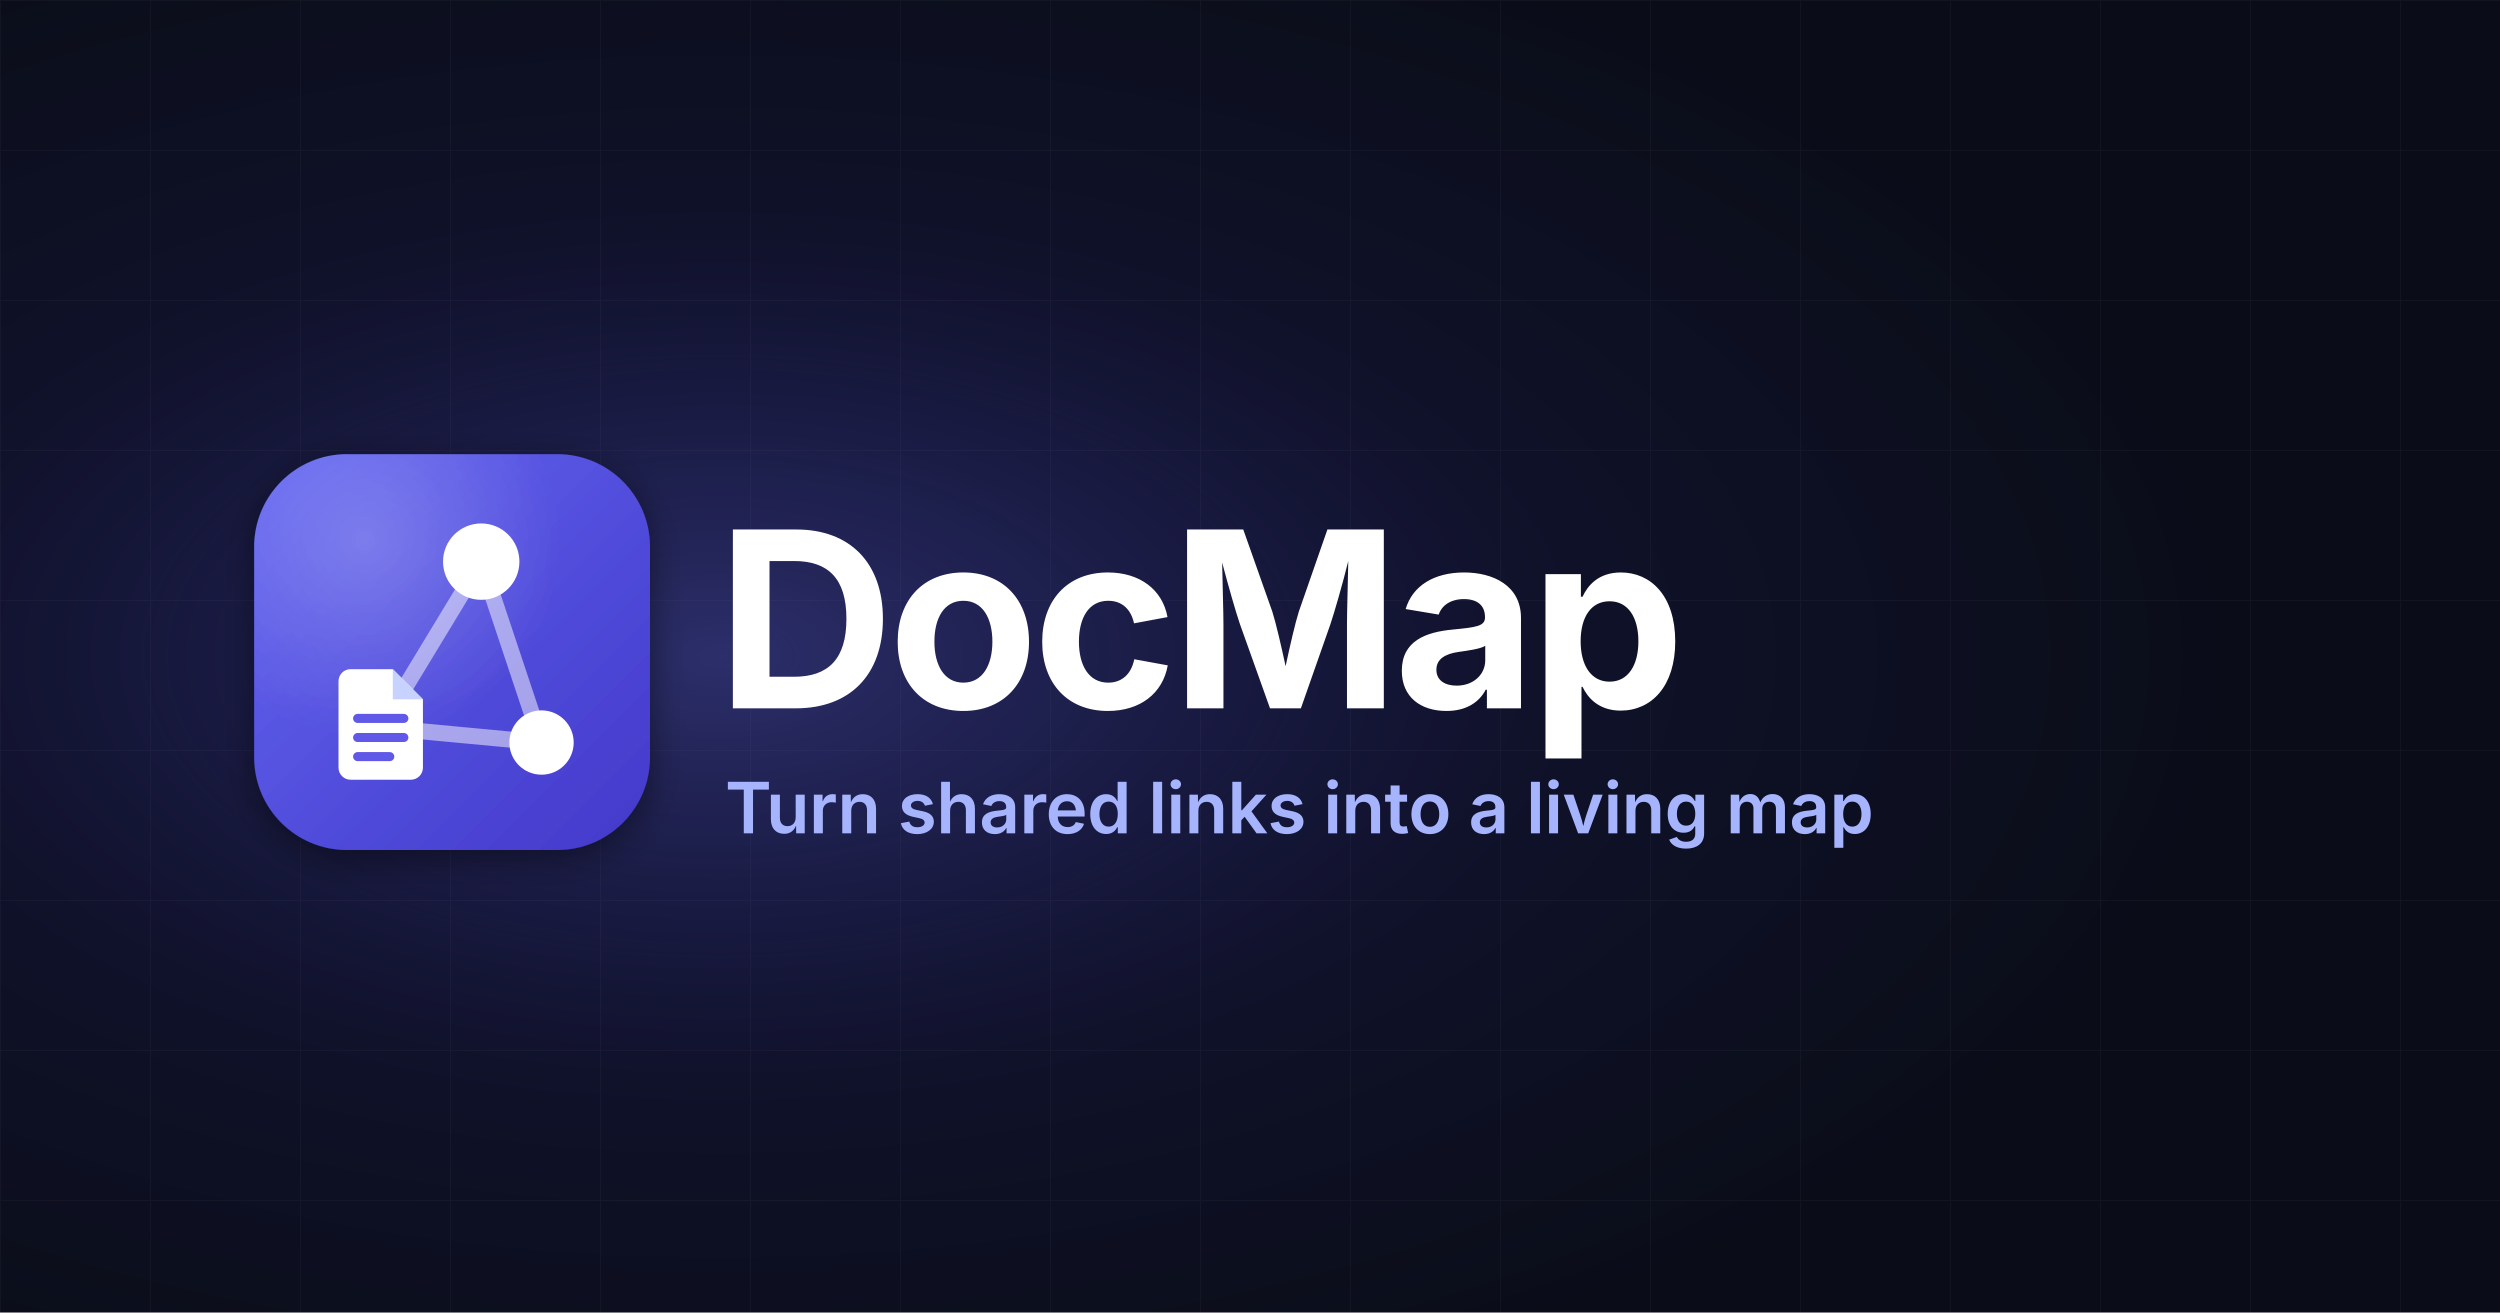
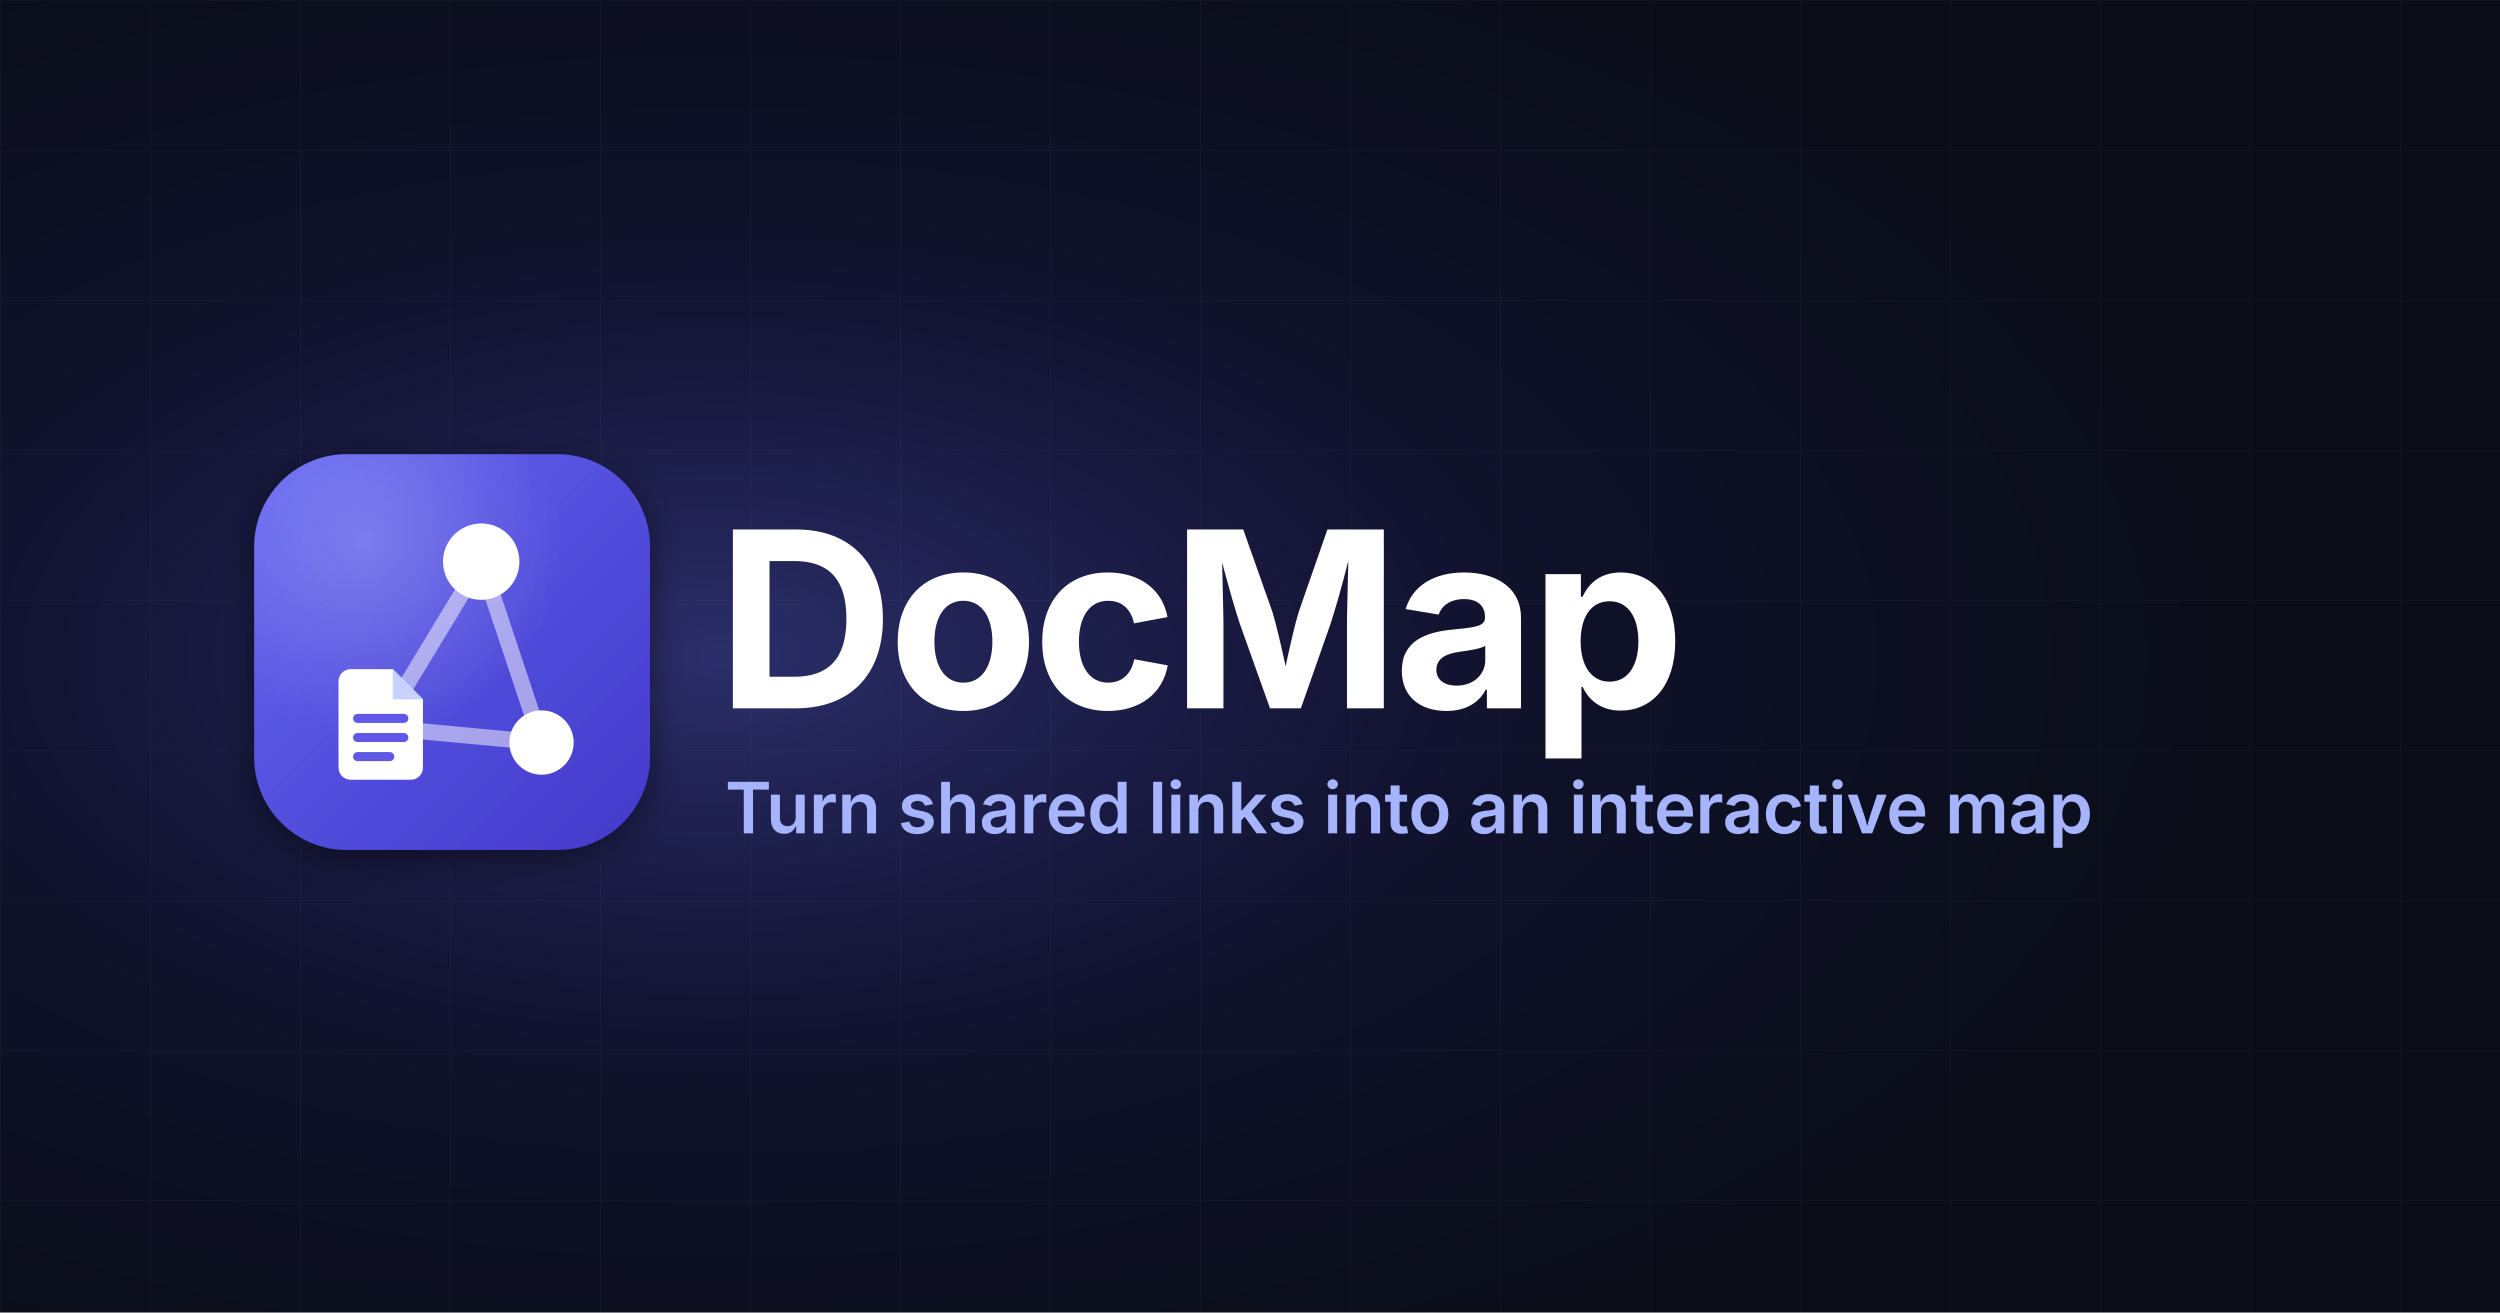
<svg xmlns="http://www.w3.org/2000/svg" width="1200" height="630" viewBox="0 0 1200 630" fill="none" role="img" aria-label="DocMap - Slack document intelligence">
  <defs>
    <radialGradient id="glow" cx="0.29" cy="0.5" r="0.6">
      <stop offset="0" stop-color="#6366F1" stop-opacity="0.38" />
      <stop offset="0.55" stop-color="#4338CA" stop-opacity="0.10" />
      <stop offset="1" stop-color="#4338CA" stop-opacity="0" />
    </radialGradient>
    <pattern id="grid" width="72" height="72" patternUnits="userSpaceOnUse">
      <path d="M72 0H0V72" fill="none" stroke="#FFFFFF" stroke-opacity="0.035" stroke-width="1" />
    </pattern>
    <linearGradient id="iconBg" x1="0" y1="0" x2="512" y2="512" gradientUnits="userSpaceOnUse">
      <stop offset="0" stop-color="#6366F1" />
      <stop offset="1" stop-color="#4338CA" />
    </linearGradient>
    <radialGradient id="iconSheen" cx="0.28" cy="0.22" r="0.9">
      <stop offset="0" stop-color="#FFFFFF" stop-opacity="0.20" />
      <stop offset="0.55" stop-color="#FFFFFF" stop-opacity="0" />
    </radialGradient>
    <filter id="iconShadow" x="-30%" y="-30%" width="160%" height="160%">
      <feDropShadow dx="0" dy="10" stdDeviation="22" flood-color="#000000" flood-opacity="0.45" />
    </filter>
  </defs>
  <rect width="1200" height="630" fill="#0A0D18" />
  <rect width="1200" height="630" fill="url(#grid)" />
  <rect width="1200" height="630" fill="url(#glow)" />
  <g transform="translate(122 218) scale(0.37109)" filter="url(#iconShadow)">
    <rect width="512" height="512" rx="120" fill="url(#iconBg)" />
    <rect width="512" height="512" rx="120" fill="url(#iconSheen)" />
    <g transform="translate(256 256) scale(1.3) translate(-256 -256)">
      <g stroke="#FFFFFF" stroke-opacity="0.5" stroke-width="16" stroke-linecap="round">
        <line x1="185" y1="331" x2="285" y2="166" />
        <line x1="185" y1="331" x2="345" y2="346" />
        <line x1="285" y1="166" x2="345" y2="346" />
      </g>
      <g fill="#FFFFFF">
        <circle cx="285" cy="166" r="38" />
        <circle cx="345" cy="346" r="32" />
      </g>
      <g>
        <path d="M143 285 a12 12 0 0 1 12 -12 H197 L227 303 V371 a12 12 0 0 1 -12 12 H155 a12 12 0 0 1 -12 -12 Z" fill="#FFFFFF" />
        <path d="M197 273 V303 H227 Z" fill="#C7D2FE" />
        <g stroke="#4F46E5" stroke-width="9" stroke-linecap="round" stroke-opacity="0.9">
          <line x1="162" y1="322" x2="208" y2="322" />
          <line x1="162" y1="341" x2="208" y2="341" />
          <line x1="162" y1="360" x2="194" y2="360" />
        </g>
      </g>
    </g>
  </g>
  <text x="344" y="340" font-family="Inter, ui-sans-serif, system-ui, -apple-system, sans-serif" font-size="118" font-weight="700" letter-spacing="-3" fill="#FFFFFF">DocMap</text>
-   <text x="348" y="400" font-family="Inter, ui-sans-serif, system-ui, -apple-system, sans-serif" font-size="34" font-weight="600" letter-spacing="-0.2" fill="#A5B4FC">Turn shared links into a living map</text>
+   <text x="348" y="400" font-family="Inter, ui-sans-serif, system-ui, -apple-system, sans-serif" font-size="34" font-weight="600" letter-spacing="-0.2" fill="#A5B4FC">Turn shared links into an interactive map</text>
</svg>
